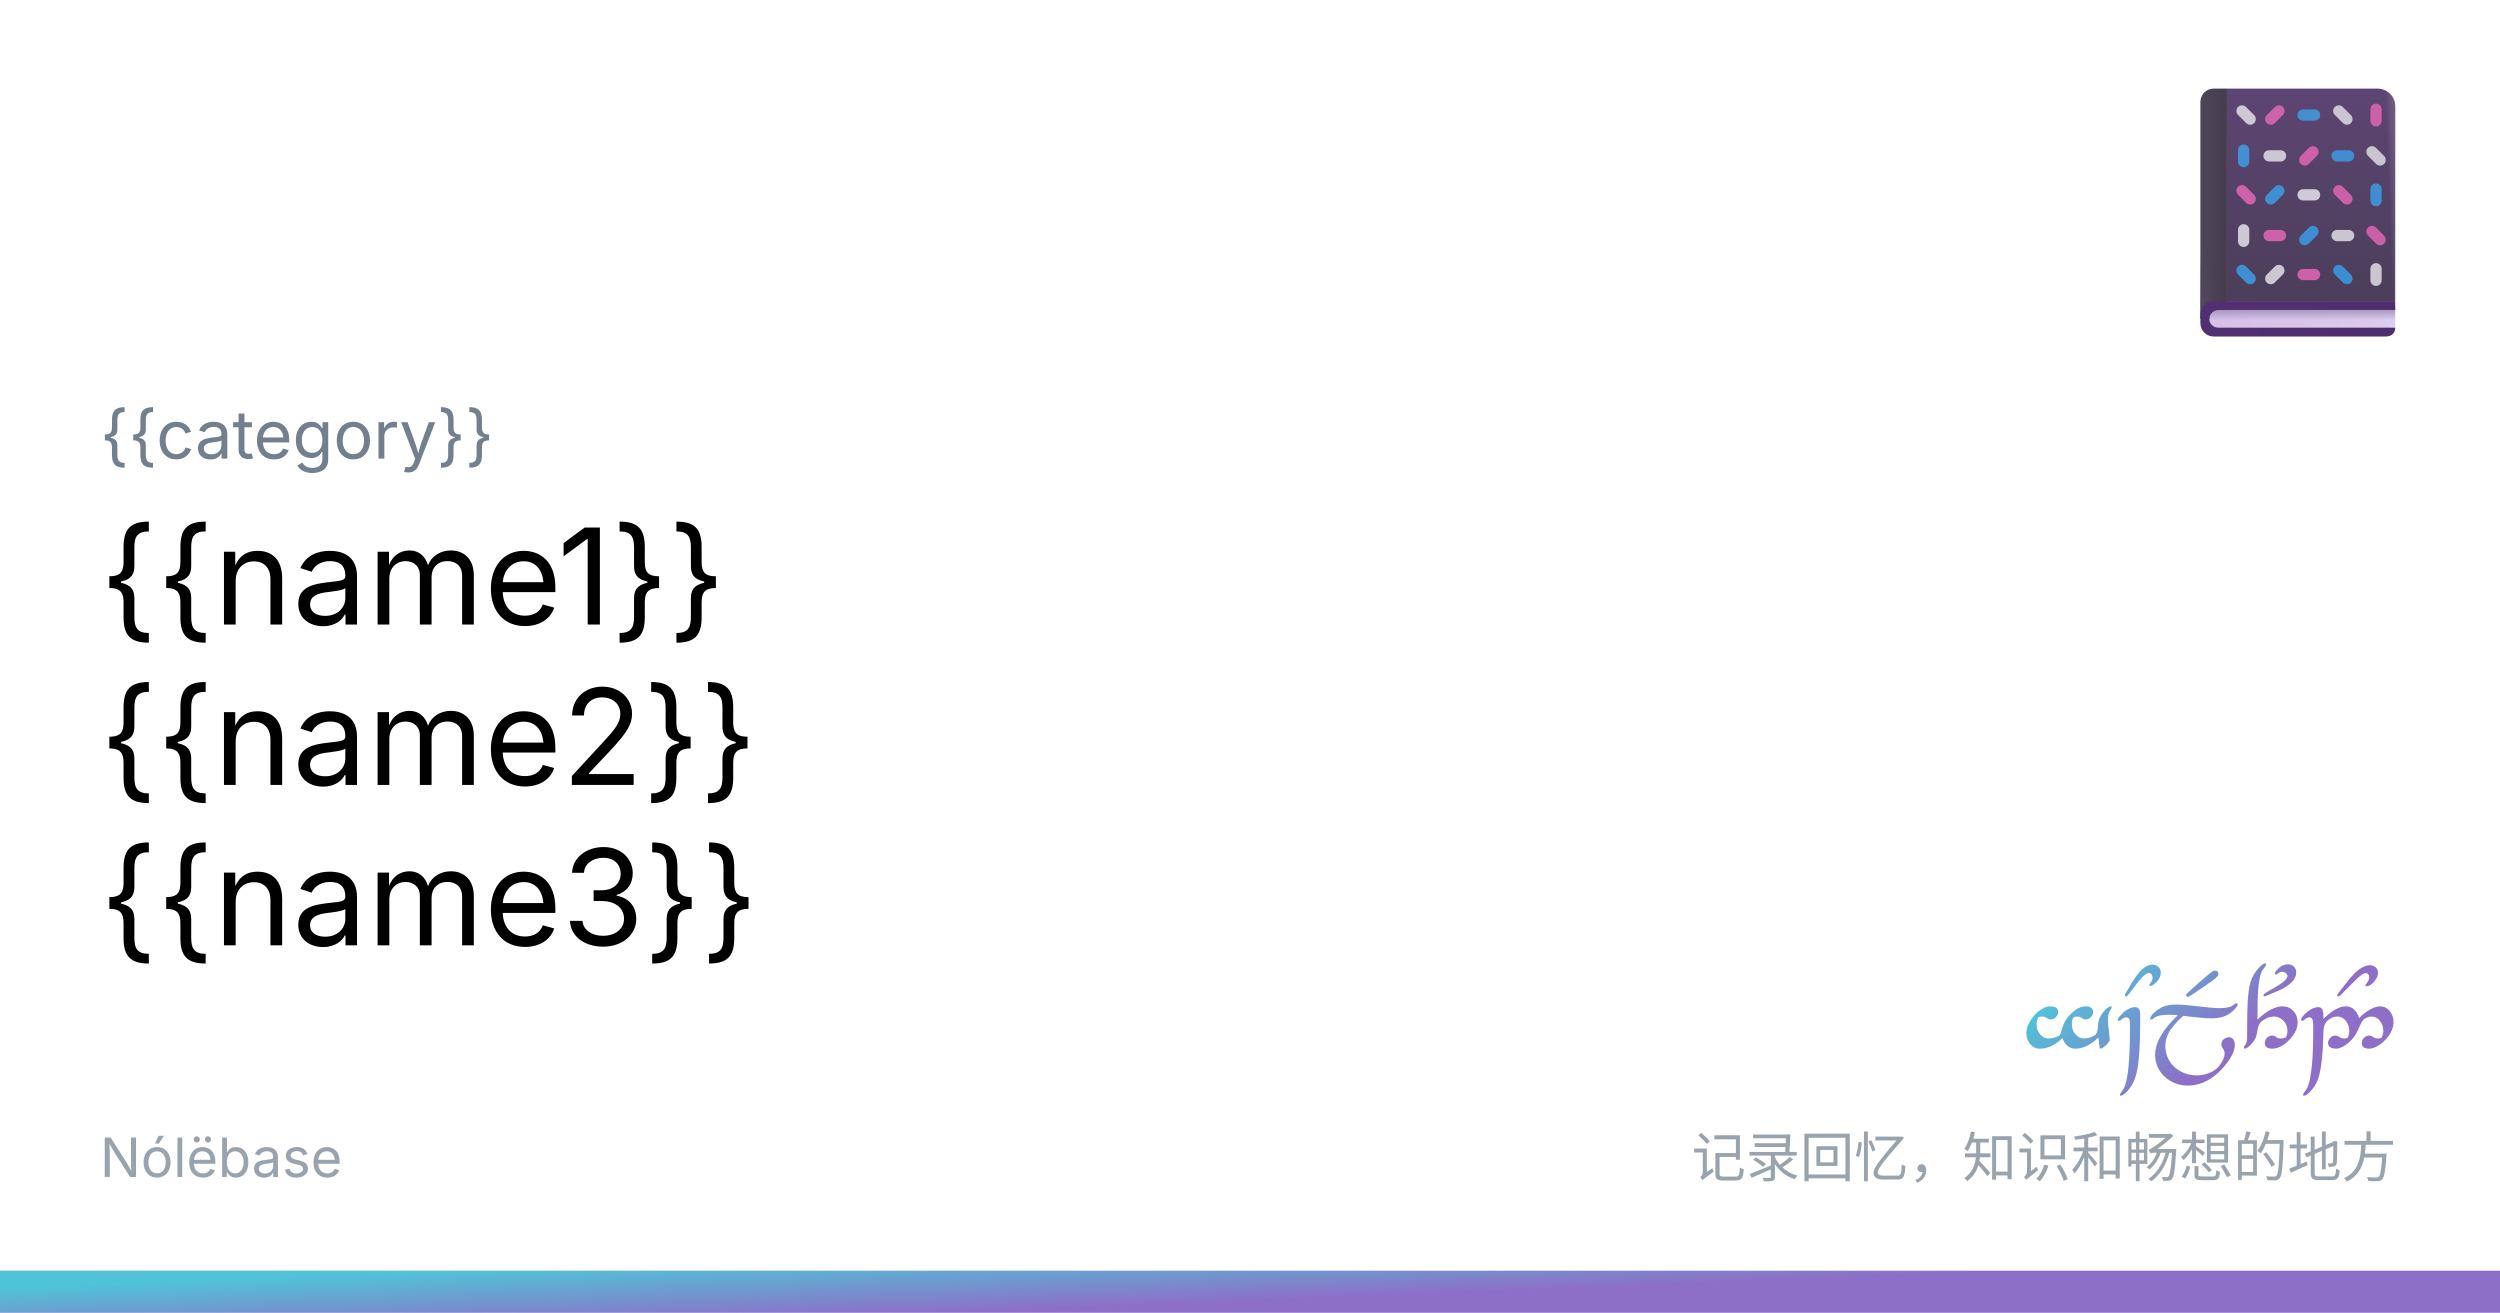
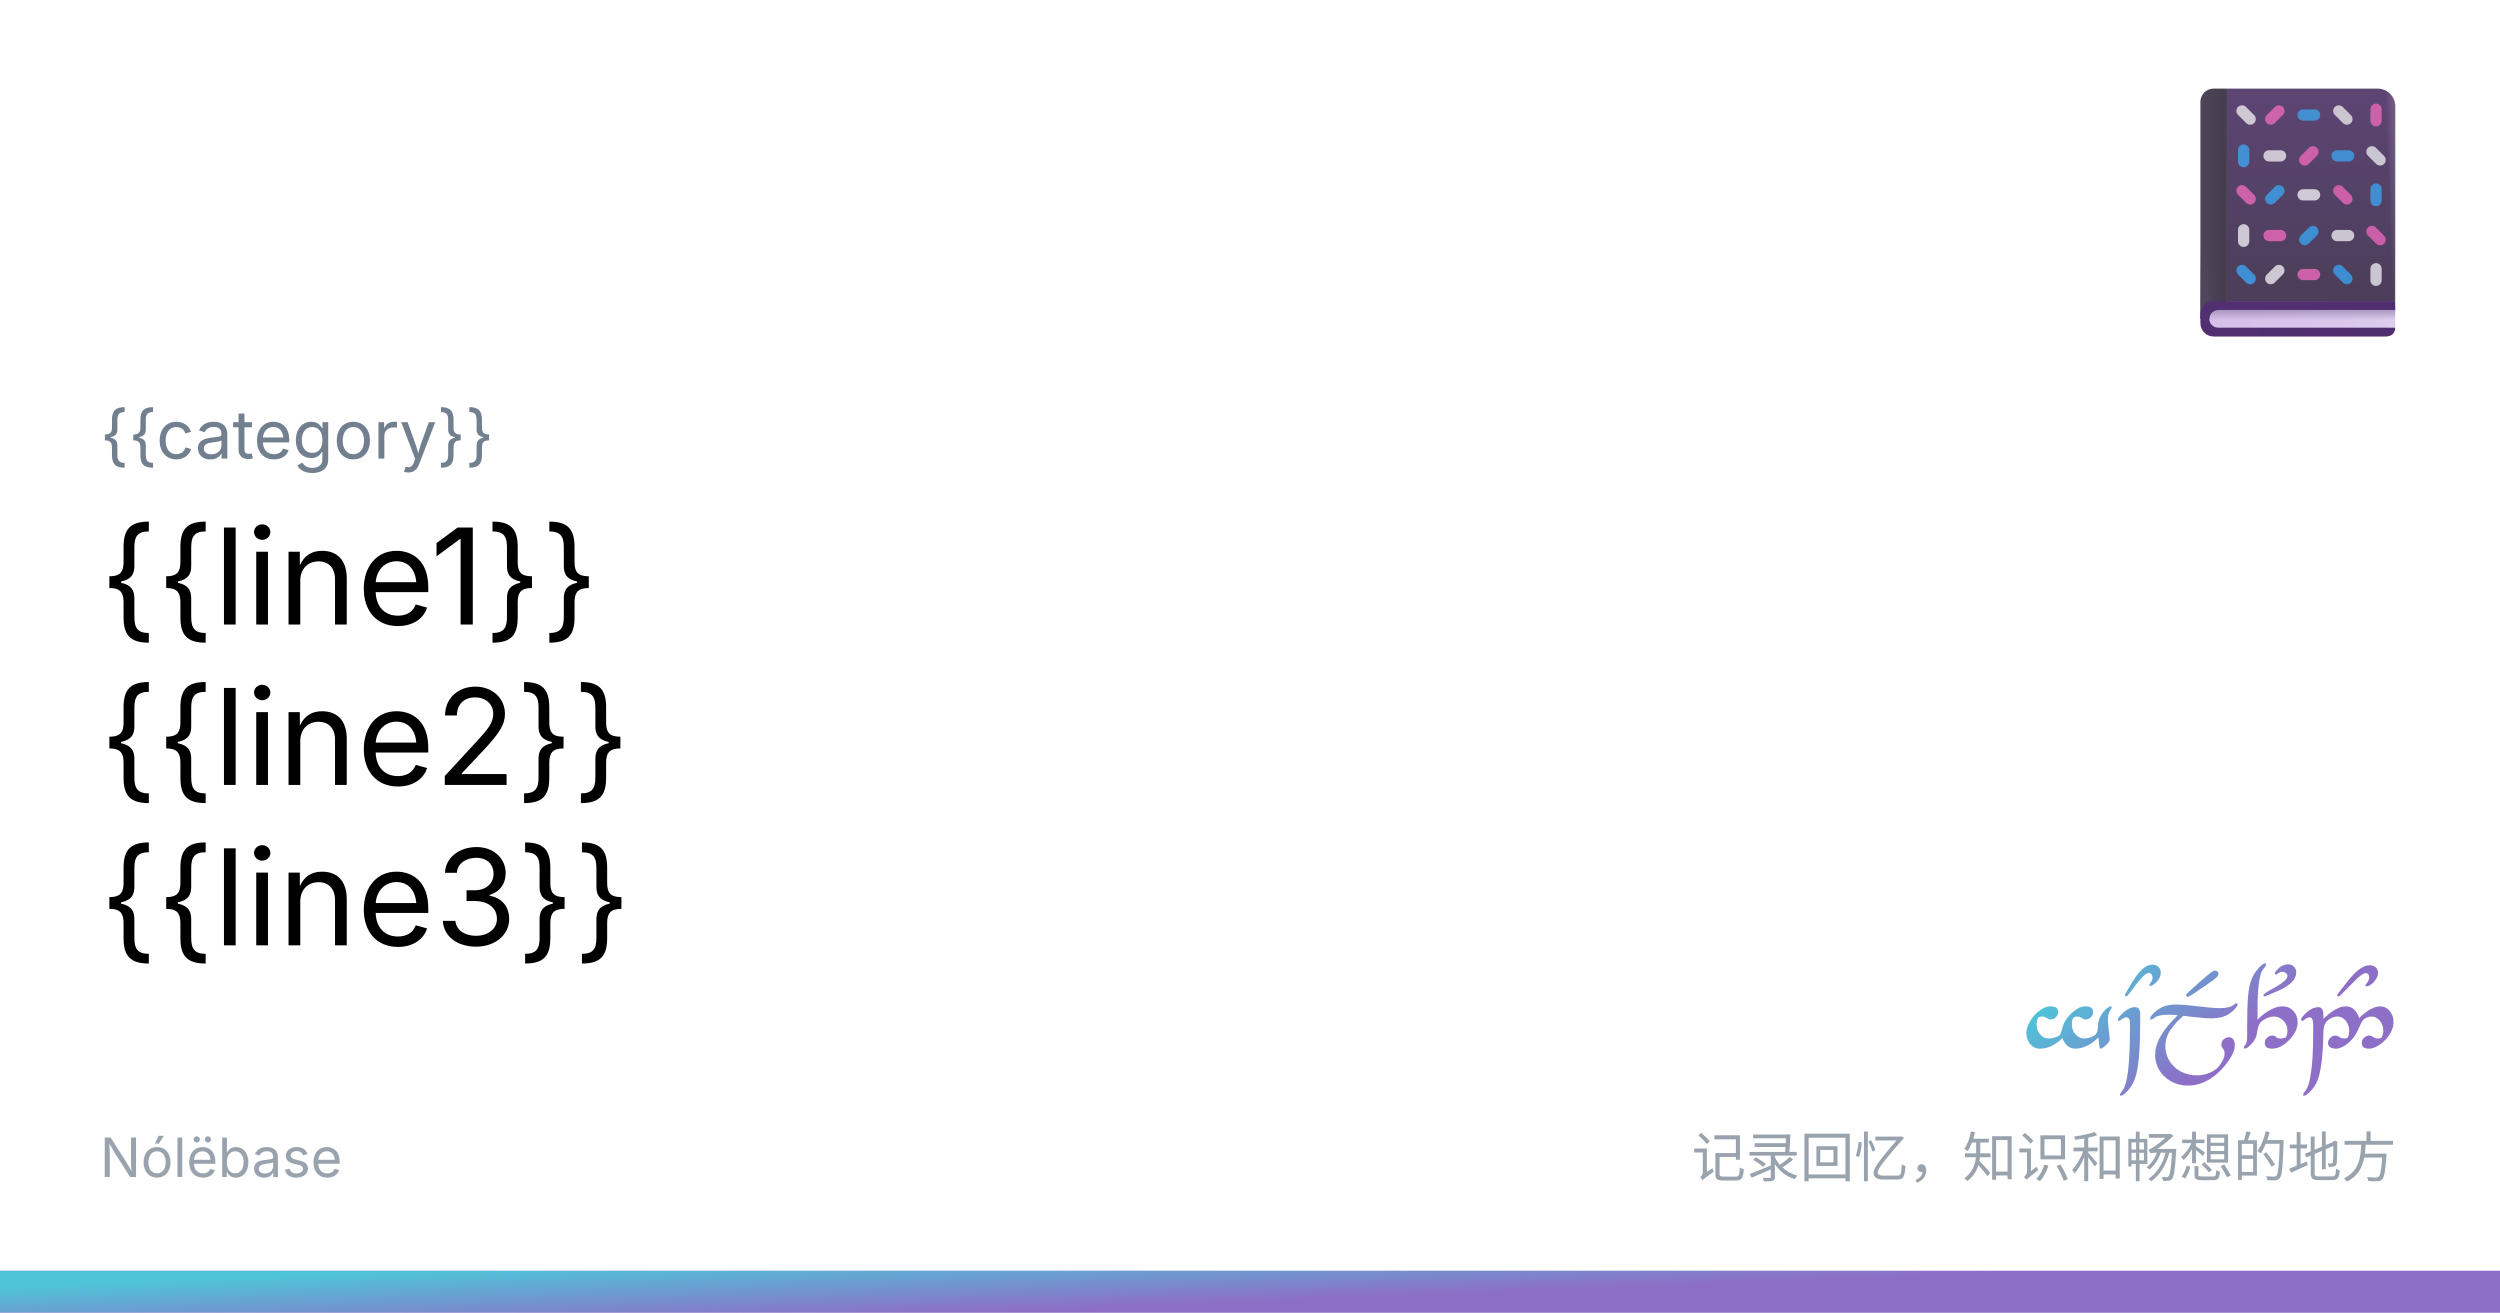
<svg xmlns="http://www.w3.org/2000/svg" width="1200" height="630" viewBox="0 0 1200 630" fill="none">
  <rect width="1200" height="630" fill="white" />
  <path d="M1068.94 42.521H1141.19C1143.44 42.521 1145.6 43.417 1147.2 45.011C1148.79 46.605 1149.69 48.767 1149.69 51.021V144.521H1068.94V42.521V42.521Z" fill="url(#paint0_linear_104_139)" />
  <path d="M1068.94 42.521H1141.19C1143.44 42.521 1145.6 43.417 1147.2 45.011C1148.79 46.605 1149.69 48.767 1149.69 51.021V144.521H1068.94V42.521V42.521Z" fill="url(#paint1_linear_104_139)" />
  <path d="M1058.31 146.646H1149.69V157.271H1147.56L1145.44 159.396H1058.31V146.646Z" fill="url(#paint2_linear_104_139)" />
  <path d="M1058.31 146.646H1149.69V157.271H1147.56L1145.44 159.396H1058.31V146.646Z" fill="url(#paint3_linear_104_139)" />
  <path d="M1062.56 42.521C1060.87 42.521 1059.25 43.193 1058.05 44.388C1056.86 45.584 1056.19 47.206 1056.19 48.896V153.021H1060.44C1060.44 151.894 1060.89 150.813 1061.68 150.016C1062.48 149.219 1063.56 148.771 1064.69 148.771H1068.94V42.521H1062.56V42.521Z" fill="url(#paint4_linear_104_139)" />
  <path d="M1062.56 42.521C1060.87 42.521 1059.25 43.193 1058.05 44.388C1056.86 45.584 1056.19 47.206 1056.19 48.896V153.021H1060.44C1060.44 151.894 1060.89 150.813 1061.68 150.016C1062.48 149.219 1063.56 148.771 1064.69 148.771H1068.94V42.521H1062.56V42.521Z" fill="url(#paint5_radial_104_139)" />
  <path d="M1062.56 144.521C1060.87 144.521 1059.25 145.193 1058.05 146.388C1056.86 147.584 1056.19 149.205 1056.19 150.896V155.146C1056.19 156.837 1056.86 158.459 1058.05 159.654C1059.25 160.85 1060.87 161.521 1062.56 161.521H1145.05C1147.82 161.521 1149.69 160.097 1149.69 157.271H1064.69C1063.56 157.271 1062.48 156.823 1061.68 156.026C1060.89 155.229 1060.44 154.148 1060.44 153.021C1060.44 151.894 1060.89 150.813 1061.68 150.016C1062.48 149.219 1063.56 148.771 1064.69 148.771H1149.69V144.521H1062.56Z" fill="url(#paint6_linear_104_139)" />
  <path d="M1082 55.258L1078.08 51.342C1077.02 50.286 1075.31 50.286 1074.26 51.342C1073.2 52.397 1073.2 54.109 1074.26 55.164L1078.17 59.08C1079.23 60.136 1080.94 60.136 1082 59.08C1083.05 58.025 1083.05 56.313 1082 55.258Z" fill="#CEC8D4" />
  <path d="M1082 93.568L1078.08 89.653C1077.03 88.597 1075.32 88.597 1074.26 89.653C1073.2 90.708 1073.2 92.42 1074.26 93.475L1078.18 97.391C1079.23 98.447 1080.94 98.447 1082 97.391C1083.05 96.335 1083.05 94.624 1082 93.568Z" fill="#CD62AB" />
  <path d="M1082 131.818L1078.08 127.903C1077.03 126.847 1075.32 126.847 1074.26 127.903C1073.2 128.958 1073.2 130.67 1074.26 131.725L1078.18 135.641C1079.23 136.697 1080.94 136.697 1082 135.641C1083.05 134.585 1083.05 132.874 1082 131.818Z" fill="#3E8FD4" />
  <path d="M1128.44 55.258L1124.52 51.342C1123.47 50.286 1121.76 50.286 1120.7 51.342C1119.64 52.397 1119.64 54.109 1120.7 55.164L1124.62 59.08C1125.67 60.136 1127.38 60.136 1128.44 59.08C1129.49 58.025 1129.49 56.313 1128.44 55.258Z" fill="#CBC5D1" />
  <path d="M1128.44 93.568L1124.53 89.653C1123.47 88.597 1121.76 88.597 1120.7 89.653C1119.65 90.708 1119.65 92.42 1120.7 93.475L1124.62 97.391C1125.68 98.447 1127.39 98.447 1128.44 97.391C1129.5 96.335 1129.5 94.624 1128.44 93.568Z" fill="#CB60A9" />
  <path d="M1128.44 131.818L1124.53 127.903C1123.47 126.847 1121.76 126.847 1120.7 127.903C1119.65 128.958 1119.65 130.67 1120.7 131.725L1124.62 135.641C1125.68 136.697 1127.39 136.697 1128.44 135.641C1129.5 134.585 1129.5 132.874 1128.44 131.818Z" fill="#3C8DD1" />
  <path d="M1088.04 55.256L1091.95 51.341C1093.01 50.285 1094.72 50.285 1095.78 51.341C1096.83 52.396 1096.83 54.108 1095.78 55.163L1091.86 59.079C1090.81 60.135 1089.09 60.135 1088.04 59.079C1086.98 58.023 1086.98 56.312 1088.04 55.256Z" fill="#CE62AB" />
  <path d="M1088.04 93.569L1091.96 89.653C1093.01 88.598 1094.72 88.598 1095.78 89.653C1096.83 90.709 1096.83 92.421 1095.78 93.476L1091.86 97.392C1090.81 98.448 1089.1 98.448 1088.04 97.392C1086.98 96.336 1086.98 94.625 1088.04 93.569Z" fill="#418FD3" />
  <path d="M1088.04 131.819L1091.96 127.904C1093.01 126.848 1094.72 126.848 1095.78 127.904C1096.83 128.959 1096.83 130.671 1095.78 131.726L1091.86 135.642C1090.81 136.698 1089.1 136.698 1088.04 135.642C1086.98 134.586 1086.98 132.875 1088.04 131.819Z" fill="#CDC7D3" />
  <path d="M1104.37 74.862L1108.29 70.947C1109.34 69.891 1111.05 69.891 1112.11 70.947C1113.16 72.002 1113.16 73.714 1112.11 74.769L1108.19 78.685C1107.14 79.741 1105.43 79.741 1104.37 78.685C1103.31 77.629 1103.31 75.918 1104.37 74.862Z" fill="#CC61AA" />
  <path d="M1144.36 74.864L1140.45 70.948C1139.39 69.893 1137.68 69.893 1136.62 70.948C1135.57 72.004 1135.57 73.715 1136.62 74.771L1140.54 78.687C1141.6 79.742 1143.31 79.742 1144.36 78.687C1145.42 77.631 1145.42 75.92 1144.36 74.864Z" fill="#CAC5D1" />
  <path d="M1121.8 72.114H1127.34C1128.83 72.114 1130.04 73.324 1130.04 74.817C1130.04 76.31 1128.83 77.52 1127.34 77.52H1121.8C1120.31 77.52 1119.1 76.31 1119.1 74.817C1119.1 73.324 1120.31 72.114 1121.8 72.114Z" fill="#428DD1" />
  <path d="M1089.14 72.114H1094.68C1096.17 72.114 1097.38 73.324 1097.38 74.817C1097.38 76.31 1096.17 77.52 1094.68 77.52H1089.14C1087.65 77.52 1086.44 76.31 1086.44 74.817C1086.44 73.324 1087.65 72.114 1089.14 72.114Z" fill="#CDC7D3" />
  <path d="M1104.37 113.116L1108.29 109.2C1109.34 108.144 1111.05 108.144 1112.11 109.2C1113.17 110.255 1113.17 111.967 1112.11 113.023L1108.19 116.938C1107.14 117.994 1105.43 117.994 1104.37 116.938C1103.32 115.883 1103.32 114.171 1104.37 113.116Z" fill="#3F8DD2" />
  <path d="M1144.36 113.114L1140.45 109.198C1139.39 108.143 1137.68 108.143 1136.62 109.198C1135.57 110.254 1135.57 111.965 1136.62 113.021L1140.54 116.937C1141.6 117.992 1143.31 117.992 1144.36 116.937C1145.42 115.881 1145.42 114.17 1144.36 113.114Z" fill="#CA5FA8" />
  <path d="M1079.65 72.05V77.588C1079.65 79.081 1078.44 80.291 1076.94 80.291C1075.45 80.291 1074.24 79.081 1074.24 77.588V72.05C1074.24 70.557 1075.45 69.347 1076.94 69.347C1078.44 69.347 1079.65 70.557 1079.65 72.05Z" fill="#438FD4" />
  <path d="M1105.47 52.509H1111.01C1112.5 52.509 1113.71 53.719 1113.71 55.212C1113.71 56.705 1112.5 57.915 1111.01 57.915H1105.47C1103.98 57.915 1102.77 56.705 1102.77 55.212C1102.77 53.719 1103.98 52.509 1105.47 52.509Z" fill="#448ED2" />
  <path d="M1121.8 110.364H1127.34C1128.83 110.364 1130.04 111.574 1130.04 113.067C1130.04 114.56 1128.83 115.77 1127.34 115.77H1121.8C1120.31 115.77 1119.1 114.56 1119.1 113.067C1119.1 111.574 1120.31 110.364 1121.8 110.364Z" fill="#CBC5D1" />
  <path d="M1105.47 90.823H1111.01C1112.5 90.823 1113.71 92.033 1113.71 93.525C1113.71 95.018 1112.5 96.228 1111.01 96.228H1105.47C1103.98 96.228 1102.77 95.018 1102.77 93.525C1102.77 92.033 1103.98 90.823 1105.47 90.823Z" fill="#CFCAD6" />
  <path d="M1105.47 129.073H1111.01C1112.5 129.073 1113.71 130.283 1113.71 131.776C1113.71 133.268 1112.5 134.479 1111.01 134.479H1105.47C1103.98 134.479 1102.77 133.268 1102.77 131.776C1102.77 130.283 1103.98 129.073 1105.47 129.073Z" fill="#CC60A9" />
  <path d="M1089.14 110.364H1094.68C1096.17 110.364 1097.38 111.574 1097.38 113.067C1097.38 114.56 1096.17 115.77 1094.68 115.77H1089.14C1087.65 115.77 1086.44 114.56 1086.44 113.067C1086.44 111.574 1087.65 110.364 1089.14 110.364Z" fill="#CD61AA" />
  <path d="M1143.2 52.445V57.983C1143.2 59.476 1141.99 60.686 1140.49 60.686C1139 60.686 1137.79 59.476 1137.79 57.983V52.445C1137.79 50.952 1139 49.742 1140.49 49.742C1141.99 49.742 1143.2 50.952 1143.2 52.445Z" fill="#CA61A9" />
  <path d="M1143.2 90.754V96.292C1143.2 97.785 1141.99 98.995 1140.49 98.995C1139 98.995 1137.79 97.785 1137.79 96.292V90.754C1137.79 89.262 1139 88.052 1140.49 88.052C1141.99 88.052 1143.2 89.262 1143.2 90.754Z" fill="#418DD1" />
  <path d="M1143.2 129.004V134.542C1143.2 136.035 1141.99 137.245 1140.49 137.245C1139 137.245 1137.79 136.035 1137.79 134.542V129.004C1137.79 127.512 1139 126.301 1140.49 126.301C1141.99 126.301 1143.2 127.512 1143.2 129.004Z" fill="#CAC5D1" />
  <path d="M1079.65 110.3V115.838C1079.65 117.331 1078.44 118.541 1076.94 118.541C1075.45 118.541 1074.24 117.331 1074.24 115.838V110.3C1074.24 108.807 1075.45 107.597 1076.94 107.597C1078.44 107.597 1079.65 108.807 1079.65 110.3Z" fill="#CEC8D4" />
  <text fill="black" xml:space="preserve" style="white-space: pre" font-family="Inter" font-size="64" letter-spacing="0em">
-     <tspan x="48" y="299.773">{{name1}}
+     <tspan x="48" y="299.773">{{line1}}
</tspan>
-     <tspan x="48" y="376.773">{{name2}}
+     <tspan x="48" y="376.773">{{line2}}
</tspan>
-     <tspan x="48" y="453.773">{{name3}}</tspan>
+     <tspan x="48" y="453.773">{{line3}}</tspan>
  </text>
  <text fill="#35495E" fill-opacity="0.5" xml:space="preserve" style="white-space: pre" font-family="Inter" font-size="26" letter-spacing="0em">
    <tspan x="812" y="564.955">记录回忆，知识和畅想的地方</tspan>
  </text>
  <path d="M1012.71 498.912C1012.71 499.661 1012.07 500.612 1010.8 501.765C1009.77 502.693 1008.95 503.217 1008.35 503.337C1008.31 503.352 1008.26 503.359 1008.22 503.359C1008.01 503.359 1007.87 503.21 1007.79 502.91L1007.41 499.451C1007.3 498.553 1007.24 498.096 1007.23 498.081V498.014L1006.89 498.328C1003.76 501.278 1000.57 502.933 997.324 503.292C996.95 503.337 996.583 503.359 996.224 503.359C993.304 503.359 991.215 501.667 989.957 498.283L989.598 498.62C986.513 501.555 983.271 503.135 979.872 503.359C979.632 503.374 979.4 503.382 979.176 503.382C976.945 503.382 975.193 502.364 973.92 500.327C973.755 500.073 973.605 499.803 973.471 499.519C972.932 498.41 972.662 497.22 972.662 495.947C972.662 493.671 973.546 491.298 975.312 488.827C976.855 486.716 978.622 485.121 980.613 484.043C981.617 483.459 982.672 483.13 983.78 483.055C983.825 483.055 983.923 483.055 984.072 483.055C986.109 483.055 987.329 483.594 987.733 484.672C987.853 484.986 987.913 485.346 987.913 485.75C987.913 486.663 987.561 487.494 986.857 488.243C986.169 488.962 985.345 489.321 984.387 489.321C984.237 489.336 984.132 489.344 984.072 489.344C983.638 489.344 983.181 489.157 982.702 488.782C982.088 488.333 981.474 488.063 980.86 487.974C980.651 487.959 980.426 487.951 980.187 487.951C979.108 487.951 978.472 488.161 978.277 488.58C978.382 488.34 978.352 488.4 978.188 488.76C977.768 489.703 977.559 490.699 977.559 491.747C977.559 493.873 978.285 495.61 979.737 496.958C980.666 497.841 981.669 498.336 982.747 498.44C982.867 498.455 983.032 498.463 983.241 498.463C984.754 498.463 986.221 498.133 987.644 497.475C988.093 497.265 988.415 497.063 988.609 496.868C988.969 496.509 989.283 495.783 989.553 494.689C989.987 493.012 990.451 491.695 990.945 490.736C991.664 489.359 992.667 488.026 993.955 486.738C996.351 484.342 998.627 483.115 1000.78 483.055H1001.05C1003.48 483.055 1004.69 483.968 1004.69 485.795C1004.69 487.083 1004.07 488.093 1002.83 488.827C1002.48 489.037 1002.16 489.179 1001.86 489.254C1001.7 489.299 1001.45 489.321 1001.12 489.321C1000.52 489.321 999.967 489.127 999.458 488.737C998.904 488.333 998.372 488.093 997.863 488.019C997.609 487.974 997.324 487.951 997.01 487.951H996.74C995.587 487.951 994.891 488.558 994.651 489.771C994.547 490.22 994.494 490.826 994.494 491.59C994.494 493.746 995.205 495.506 996.628 496.868C997.496 497.707 998.462 498.223 999.525 498.418C999.675 498.448 999.937 498.463 1000.31 498.463C1001.9 498.463 1003.42 498.074 1004.87 497.295C1005.47 496.98 1005.86 496.681 1006.04 496.396C1006.56 495.633 1006.86 494.66 1006.94 493.477C1007.03 492.024 1007.12 491.051 1007.23 490.557C1007.3 490.167 1007.4 489.785 1007.52 489.411C1007.9 488.273 1008.59 487.053 1009.61 485.75C1010.72 484.357 1011.81 483.474 1012.89 483.1C1012.99 483.07 1013.11 483.055 1013.25 483.055C1013.5 483.055 1013.63 483.182 1013.63 483.437C1013.63 483.751 1013.47 484.14 1013.14 484.604C1012.55 485.383 1012.17 486.282 1011.99 487.3C1011.89 487.989 1011.83 488.782 1011.83 489.681C1011.83 491.103 1012.04 493.364 1012.46 496.464C1012.63 497.647 1012.71 498.463 1012.71 498.912Z" fill="url(#paint7_linear_104_139)" />
  <path d="M1016.55 489.568C1016.55 488.999 1017.11 488.131 1018.24 486.963C1019.72 485.421 1021.22 484.365 1022.75 483.796C1023.39 483.556 1023.98 483.437 1024.5 483.437H1024.95C1026 483.437 1026.72 484.013 1027.11 485.166C1027.23 485.525 1027.29 485.862 1027.29 486.177V489.276C1027.29 489.771 1027.29 490.25 1027.29 490.714C1027.29 502.468 1026.66 510.786 1025.4 515.668C1024.67 518.483 1023.54 520.826 1022.03 522.698C1021.73 523.073 1021.39 523.469 1021 523.889C1019.93 525.012 1019.02 525.686 1018.26 525.91C1018.14 525.94 1018.03 525.955 1017.94 525.955C1017.69 525.955 1017.56 525.828 1017.56 525.573C1017.56 525.199 1017.97 524.465 1018.8 523.372C1019.2 522.818 1019.46 522.444 1019.56 522.249C1021.45 518.236 1022.39 508.533 1022.39 493.14C1022.39 491.328 1022.34 490.19 1022.23 489.726C1022.08 489.112 1021.78 488.692 1021.33 488.468C1021.16 488.378 1020.97 488.333 1020.77 488.333C1019.96 488.333 1019.24 488.603 1018.59 489.142C1018.09 489.576 1017.71 489.83 1017.47 489.905C1017.31 489.965 1017.13 489.995 1016.93 489.995C1016.68 489.995 1016.55 489.853 1016.55 489.568Z" fill="url(#paint8_linear_104_139)" />
  <path d="M1020.48 478.315C1020.17 478.211 1019.98 478.008 1019.92 477.709C1019.92 477.514 1020.05 477.192 1020.32 476.743L1023.36 471.555C1025.65 467.871 1027.75 465.408 1029.67 464.165C1030.82 463.416 1031.97 463.042 1033.13 463.042C1034.7 463.042 1035.84 463.596 1036.56 464.704C1036.97 465.318 1037.17 466.029 1037.17 466.838C1037.17 468.605 1036.38 470.229 1034.79 471.712C1033.88 472.565 1033.07 473.075 1032.36 473.239C1032.29 473.254 1032.21 473.262 1032.14 473.262C1031.85 473.262 1031.7 473.127 1031.69 472.857C1031.69 472.573 1031.88 472.199 1032.27 471.734C1032.81 471.09 1033.12 470.454 1033.19 469.825C1033.21 469.705 1033.22 469.578 1033.22 469.443C1033.22 468.455 1032.92 467.744 1032.32 467.31C1032.06 467.115 1031.79 467.018 1031.49 467.018C1030.3 467.018 1028.57 468.463 1026.28 471.353L1022.03 476.945C1021.66 477.395 1021.33 477.754 1021.07 478.023C1020.89 478.218 1020.69 478.315 1020.48 478.315Z" fill="url(#paint9_linear_104_139)" />
  <path d="M1045.32 487.3C1043.87 487.165 1042.37 487.09 1040.83 487.075C1037.69 487.075 1035.46 487.547 1034.16 488.49L1033.22 489.187C1032.98 489.321 1032.72 489.389 1032.45 489.389C1032.18 489.389 1032.05 489.246 1032.05 488.962C1032.06 488.363 1032.61 487.502 1033.69 486.379C1033.88 486.184 1034.09 485.99 1034.29 485.795C1036.26 483.998 1038.46 482.89 1040.9 482.471C1041.99 482.276 1043.3 482.179 1044.83 482.179C1047.05 482.179 1050.52 482.471 1055.25 483.055C1059.86 483.624 1063.26 483.908 1065.45 483.908C1068.53 483.908 1070.71 483.437 1071.98 482.493L1072.91 481.774C1073.13 481.64 1073.38 481.572 1073.67 481.572C1073.94 481.572 1074.07 481.7 1074.07 481.954C1074.07 482.628 1073.46 483.579 1072.23 484.807C1071.53 485.51 1070.78 486.124 1069.99 486.648C1068.13 487.891 1065.8 488.595 1063 488.76C1062.46 488.79 1061.88 488.805 1061.25 488.805C1059.27 488.805 1056.02 488.543 1051.5 488.019L1048.02 487.592L1047.61 487.929C1044.31 490.879 1042.03 493.611 1040.79 496.127C1039.84 498.044 1039.37 499.983 1039.37 501.944C1039.37 505.673 1040.6 508.84 1043.05 511.445C1045.2 513.736 1047.89 515.204 1051.14 515.848C1052.2 516.072 1053.28 516.185 1054.38 516.185C1056.82 516.185 1059.11 515.675 1061.27 514.657C1062.3 514.163 1063.22 513.572 1064.03 512.883C1064.83 512.194 1065.61 511.206 1066.39 509.918C1067.33 508.361 1067.81 506.968 1067.81 505.74C1067.81 504.827 1067.56 504.041 1067.07 503.382C1066.66 502.873 1066.42 502.476 1066.35 502.191C1066.29 501.982 1066.26 501.742 1066.26 501.473C1066.26 499.945 1066.96 498.86 1068.37 498.216C1068.89 497.976 1069.37 497.856 1069.81 497.856C1071.08 497.856 1071.94 498.47 1072.39 499.698C1072.6 500.267 1072.7 500.949 1072.7 501.742C1072.7 504.258 1071.22 507.38 1068.26 511.108C1067.03 512.636 1065.86 513.901 1064.75 514.904C1060.18 519.022 1055.36 521.081 1050.26 521.081C1046.51 521.081 1043.2 520.018 1040.34 517.892C1037.7 515.945 1035.93 513.444 1035.04 510.39C1034.65 509.087 1034.45 507.747 1034.45 506.369C1034.45 501.413 1037.05 496.112 1042.25 490.467C1043.11 489.523 1044.06 488.565 1045.08 487.592C1045.24 487.427 1045.32 487.33 1045.32 487.3Z" fill="url(#paint10_linear_104_139)" />
  <path d="M1050.08 478.495C1049.65 478.39 1049.4 478.143 1049.34 477.754C1049.34 477.529 1049.43 477.305 1049.59 477.08C1049.88 476.721 1051.75 474.999 1055.21 471.914C1058.56 468.934 1060.76 467.092 1061.81 466.389C1062.29 466.074 1062.72 465.917 1063.11 465.917C1064.04 465.917 1064.6 466.306 1064.8 467.085C1064.83 467.205 1064.84 467.325 1064.84 467.444C1064.84 467.998 1064.51 468.59 1063.85 469.219C1063.04 469.982 1060.87 471.57 1057.32 473.98C1053.63 476.526 1051.38 477.986 1050.56 478.36C1050.35 478.45 1050.19 478.495 1050.08 478.495Z" fill="url(#paint11_linear_104_139)" />
  <path d="M1090.65 497.07C1091.37 497.07 1091.92 497.25 1092.31 497.609C1092.7 497.969 1093.03 498.193 1093.3 498.283C1093.69 498.403 1094.2 498.463 1094.83 498.463C1095.61 498.463 1096.41 498.291 1097.23 497.946C1097.72 496.958 1097.97 495.91 1097.97 494.802C1097.97 492.69 1097.22 490.961 1095.7 489.613C1094.76 488.76 1093.7 488.228 1092.51 488.019C1092.2 487.959 1091.87 487.929 1091.53 487.929C1089.88 487.929 1088.21 488.475 1086.52 489.568C1085.78 490.033 1085.27 490.467 1084.97 490.871C1084.28 491.799 1083.82 492.982 1083.6 494.42C1083.36 495.887 1083.17 496.846 1083.04 497.295C1082.57 498.747 1081.64 500.177 1080.23 501.585C1079.19 502.618 1078.34 503.202 1077.67 503.337C1077.59 503.352 1077.52 503.359 1077.46 503.359C1077.21 503.359 1077.08 503.232 1077.08 502.978C1077.08 502.543 1077.23 502.154 1077.53 501.81C1077.97 501.315 1078.26 500.739 1078.41 500.08C1078.5 499.661 1078.57 499.159 1078.61 498.575C1078.64 498.126 1078.66 495.341 1078.66 490.22C1078.67 486.596 1078.74 483.661 1078.86 481.415C1079.08 477.028 1079.55 473.688 1080.25 471.397C1081.1 468.627 1082.58 466.201 1084.67 464.12C1085.83 462.967 1086.73 462.391 1087.37 462.391C1087.64 462.391 1087.77 462.525 1087.77 462.795C1087.77 463.304 1087.28 464.135 1086.29 465.288C1086.11 465.483 1086.01 465.61 1085.98 465.67C1084.41 468.38 1083.62 474.482 1083.62 483.976C1083.6 485.069 1083.6 486.476 1083.6 488.198L1083.57 489.434L1084.05 488.984C1086.07 487.008 1088.21 485.473 1090.47 484.38C1092.33 483.481 1094.06 483.032 1095.66 483.032C1097.69 483.032 1099.41 483.773 1100.8 485.256C1102.18 486.738 1102.87 488.565 1102.87 490.736C1102.87 493.671 1101.45 496.554 1098.62 499.384C1095.97 502.034 1093.32 503.359 1090.67 503.359C1088.29 503.359 1087.1 502.431 1087.1 500.574C1087.1 499.661 1087.46 498.837 1088.18 498.104C1088.87 497.415 1089.69 497.07 1090.65 497.07Z" fill="url(#paint12_linear_104_139)" />
  <path d="M1092.33 467.736C1092.05 467.736 1091.9 467.594 1091.88 467.31C1091.88 466.905 1092.25 466.299 1092.99 465.49C1094.26 464.083 1095.68 463.237 1097.25 462.952C1097.58 462.892 1097.91 462.862 1098.24 462.862C1099.66 462.862 1100.75 463.401 1101.5 464.479C1101.96 465.138 1102.19 465.895 1102.19 466.748C1102.19 469.488 1100.23 471.974 1096.31 474.205C1095.74 474.52 1095.14 474.826 1094.51 475.126C1093.63 475.56 1092.13 476.212 1090.02 477.08L1088.07 477.911C1087.56 478.136 1087.23 478.248 1087.08 478.248C1086.69 478.248 1086.48 478.068 1086.45 477.709C1086.45 477.305 1087.28 476.631 1088.94 475.688L1093.28 473.194C1096.14 471.472 1097.69 470.005 1097.93 468.792C1097.96 468.657 1097.97 468.53 1097.97 468.41C1097.97 468.021 1097.77 467.624 1097.37 467.22C1096.87 466.726 1096.19 466.479 1095.32 466.479C1094.77 466.479 1094.21 466.696 1093.64 467.13C1093.16 467.519 1092.72 467.721 1092.33 467.736Z" fill="url(#paint13_linear_104_139)" />
  <path d="M1104.87 489.995C1104.61 489.995 1104.49 489.853 1104.49 489.568C1104.49 488.969 1105.05 488.078 1106.19 486.896C1107.35 485.698 1108.56 484.792 1109.83 484.178C1110.89 483.684 1111.88 483.437 1112.8 483.437C1114.07 483.437 1114.85 484.238 1115.15 485.84C1115.2 486.064 1115.22 486.656 1115.22 487.614L1115.24 489.074L1115.76 488.558C1118.13 486.252 1120.45 484.642 1122.72 483.729C1123.68 483.309 1124.73 483.085 1125.87 483.055C1125.96 483.055 1126.04 483.055 1126.12 483.055C1128.24 483.055 1129.97 484.11 1131.3 486.222C1131.89 487.165 1132.23 487.996 1132.34 488.715C1132.4 488.715 1132.58 488.543 1132.88 488.198C1133.64 487.36 1134.71 486.469 1136.09 485.525C1138.45 483.878 1140.6 483.055 1142.51 483.055C1144.59 483.055 1146.27 484.028 1147.54 485.975C1147.72 486.244 1147.88 486.514 1148.01 486.783C1148.6 487.936 1148.89 489.194 1148.89 490.557C1148.89 493.117 1147.87 495.64 1145.84 498.126C1145.19 498.92 1144.45 499.683 1143.61 500.417C1141.29 502.334 1139.15 503.314 1137.19 503.359C1134.84 503.359 1133.66 502.446 1133.66 500.619C1133.66 499.376 1134.19 498.403 1135.26 497.699C1135.89 497.28 1136.54 497.07 1137.21 497.07C1137.81 497.07 1138.37 497.265 1138.9 497.654C1139.46 498.074 1140 498.321 1140.49 498.396C1140.76 498.44 1141.05 498.463 1141.37 498.463C1142.32 498.463 1142.92 498.306 1143.16 497.991C1143.22 497.931 1143.29 497.812 1143.37 497.632C1143.78 496.718 1143.99 495.738 1143.99 494.689C1143.99 492.863 1143.43 491.283 1142.31 489.95C1142 489.576 1141.66 489.254 1141.3 488.984C1140.4 488.296 1139.43 487.951 1138.38 487.951C1137.17 487.951 1136.06 488.296 1135.05 488.984C1134.61 489.284 1134.25 489.628 1134 490.018C1133.5 490.766 1132.88 492.002 1132.13 493.724C1131.55 495.071 1131 496.134 1130.47 496.913C1129.42 498.5 1128.14 499.893 1126.61 501.091C1125.02 502.334 1123.44 503.082 1121.87 503.337C1121.75 503.352 1121.54 503.359 1121.24 503.359C1118.77 503.285 1117.51 502.379 1117.45 500.642C1117.45 499.938 1117.69 499.234 1118.19 498.53C1118.88 497.557 1119.85 497.07 1121.11 497.07C1121.63 497.07 1122.15 497.257 1122.68 497.632C1123.28 498.081 1123.87 498.343 1124.45 498.418C1124.68 498.448 1124.92 498.463 1125.19 498.463C1126.12 498.463 1126.68 498.328 1126.88 498.059C1126.94 497.984 1127.01 497.864 1127.08 497.699C1127.46 496.801 1127.64 495.82 1127.64 494.757C1127.64 493.17 1127.17 491.702 1126.23 490.354C1125.09 488.737 1123.64 487.929 1121.89 487.929C1120.5 487.929 1119.1 488.453 1117.69 489.501C1117.44 489.681 1117.22 489.86 1117.04 490.04C1116.02 491.058 1115.43 492.541 1115.27 494.487C1115.24 494.892 1115.21 495.865 1115.18 497.407C1115 505.628 1114.32 511.962 1113.13 516.409C1112.94 517.143 1112.73 517.794 1112.5 518.363C1111.67 520.564 1110.38 522.511 1108.64 524.203C1107.46 525.356 1106.54 525.94 1105.88 525.955C1105.62 525.955 1105.5 525.828 1105.5 525.573C1105.5 525.169 1105.68 524.742 1106.04 524.293C1106.68 523.544 1107.16 522.84 1107.47 522.182C1108.06 520.954 1108.54 519.284 1108.91 517.173C1109.57 513.399 1109.98 509.289 1110.15 504.842C1110.28 501.622 1110.35 497.505 1110.35 492.488C1110.35 490.407 1110.09 489.127 1109.56 488.647C1109.34 488.438 1109.05 488.333 1108.71 488.333C1107.9 488.333 1107.17 488.603 1106.53 489.142C1106.02 489.576 1105.65 489.83 1105.41 489.905C1105.24 489.965 1105.06 489.995 1104.87 489.995Z" fill="url(#paint14_linear_104_139)" />
  <path d="M1122.43 478.293C1122.06 478.293 1121.87 478.106 1121.87 477.731C1121.87 477.537 1121.96 477.312 1122.14 477.058L1125.91 472.184C1127.49 470.177 1128.73 468.71 1129.64 467.781C1132.53 464.801 1135.14 463.312 1137.48 463.312C1138.95 463.312 1140.06 463.828 1140.8 464.861C1141.24 465.475 1141.46 466.172 1141.46 466.95C1141.46 468.313 1140.86 469.698 1139.66 471.105C1138.61 472.348 1137.53 473.097 1136.42 473.352C1136.25 473.396 1136.08 473.419 1135.93 473.419C1135.56 473.419 1135.37 473.284 1135.37 473.015C1135.37 472.82 1135.59 472.468 1136.02 471.959C1136.75 471.061 1137.14 470.2 1137.19 469.376C1137.19 469.286 1137.19 469.204 1137.19 469.129C1137.19 468.23 1136.91 467.617 1136.36 467.287C1136.15 467.152 1135.89 467.085 1135.59 467.085C1134.79 467.085 1133.67 467.714 1132.25 468.972C1131.32 469.78 1129.73 471.338 1127.49 473.644L1124.27 476.878C1123.38 477.746 1122.84 478.211 1122.68 478.271C1122.62 478.285 1122.54 478.293 1122.43 478.293Z" fill="url(#paint15_linear_104_139)" />
  <text fill="#35495E" fill-opacity="0.5" xml:space="preserve" style="white-space: pre" font-family="Inter" font-size="26" letter-spacing="0em">
    <tspan x="48" y="564.955">Nólëbase</tspan>
  </text>
  <rect y="610" width="1200" height="20" fill="#8D6FC7" />
  <rect y="610" width="1200" height="20" fill="url(#paint16_linear_104_139)" />
  <text fill="#35495E" fill-opacity="0.7" xml:space="preserve" style="white-space: pre" font-family="Inter" font-size="32" letter-spacing="0px">
    <tspan x="48.094" y="220.136">{{category}}</tspan>
  </text>
  <defs>
    <linearGradient id="paint0_linear_104_139" x1="1109.31" y1="42.521" x2="1109.31" y2="144.521" gradientUnits="userSpaceOnUse">
      <stop stop-color="#5D4573" />
      <stop offset="1" stop-color="#4B3E59" />
    </linearGradient>
    <linearGradient id="paint1_linear_104_139" x1="1156.87" y1="56.895" x2="1145.35" y2="57.307" gradientUnits="userSpaceOnUse">
      <stop offset="0.409" stop-color="#806E91" />
      <stop offset="1" stop-color="#806E91" stop-opacity="0" />
    </linearGradient>
    <linearGradient id="paint2_linear_104_139" x1="1063.5" y1="154.785" x2="1148.92" y2="154.785" gradientUnits="userSpaceOnUse">
      <stop stop-color="#D6C0EA" />
      <stop offset="1" stop-color="#DCCCED" />
    </linearGradient>
    <linearGradient id="paint3_linear_104_139" x1="1104" y1="147.658" x2="1104" y2="153.688" gradientUnits="userSpaceOnUse">
      <stop stop-color="#9F8CB4" />
      <stop offset="1" stop-color="#9F8CB4" stop-opacity="0" />
    </linearGradient>
    <linearGradient id="paint4_linear_104_139" x1="1057.06" y1="105.153" x2="1068.94" y2="105.153" gradientUnits="userSpaceOnUse">
      <stop stop-color="#4E4459" />
      <stop offset="1" stop-color="#453C4E" />
    </linearGradient>
    <radialGradient id="paint5_radial_104_139" cx="0" cy="0" r="1" gradientUnits="userSpaceOnUse" gradientTransform="translate(1057.88 147.381) rotate(-90) scale(28.2429 4.97658)">
      <stop stop-color="#51475C" />
      <stop offset="1" stop-color="#51475C" stop-opacity="0" />
    </radialGradient>
    <linearGradient id="paint6_linear_104_139" x1="1062.27" y1="157.118" x2="1149.69" y2="156.978" gradientUnits="userSpaceOnUse">
      <stop stop-color="#512F71" />
      <stop offset="1" stop-color="#4F2E6D" />
    </linearGradient>
    <linearGradient id="paint7_linear_104_139" x1="1102.96" y1="530" x2="1027.4" y2="441.102" gradientUnits="userSpaceOnUse">
      <stop offset="0.375" stop-color="#8D6FC7" />
      <stop offset="1" stop-color="#4FC4D8" />
    </linearGradient>
    <linearGradient id="paint8_linear_104_139" x1="1102.96" y1="530" x2="1027.4" y2="441.102" gradientUnits="userSpaceOnUse">
      <stop offset="0.375" stop-color="#8D6FC7" />
      <stop offset="1" stop-color="#4FC4D8" />
    </linearGradient>
    <linearGradient id="paint9_linear_104_139" x1="1102.96" y1="530" x2="1027.4" y2="441.102" gradientUnits="userSpaceOnUse">
      <stop offset="0.375" stop-color="#8D6FC7" />
      <stop offset="1" stop-color="#4FC4D8" />
    </linearGradient>
    <linearGradient id="paint10_linear_104_139" x1="1102.96" y1="530" x2="1027.4" y2="441.102" gradientUnits="userSpaceOnUse">
      <stop offset="0.375" stop-color="#8D6FC7" />
      <stop offset="1" stop-color="#4FC4D8" />
    </linearGradient>
    <linearGradient id="paint11_linear_104_139" x1="1102.96" y1="530" x2="1027.4" y2="441.102" gradientUnits="userSpaceOnUse">
      <stop offset="0.375" stop-color="#8D6FC7" />
      <stop offset="1" stop-color="#4FC4D8" />
    </linearGradient>
    <linearGradient id="paint12_linear_104_139" x1="1102.96" y1="530" x2="1027.4" y2="441.102" gradientUnits="userSpaceOnUse">
      <stop offset="0.375" stop-color="#8D6FC7" />
      <stop offset="1" stop-color="#4FC4D8" />
    </linearGradient>
    <linearGradient id="paint13_linear_104_139" x1="1102.96" y1="530" x2="1027.4" y2="441.102" gradientUnits="userSpaceOnUse">
      <stop offset="0.375" stop-color="#8D6FC7" />
      <stop offset="1" stop-color="#4FC4D8" />
    </linearGradient>
    <linearGradient id="paint14_linear_104_139" x1="1102.96" y1="530" x2="1027.4" y2="441.102" gradientUnits="userSpaceOnUse">
      <stop offset="0.375" stop-color="#8D6FC7" />
      <stop offset="1" stop-color="#4FC4D8" />
    </linearGradient>
    <linearGradient id="paint15_linear_104_139" x1="1102.96" y1="530" x2="1027.4" y2="441.102" gradientUnits="userSpaceOnUse">
      <stop offset="0.375" stop-color="#8D6FC7" />
      <stop offset="1" stop-color="#4FC4D8" />
    </linearGradient>
    <linearGradient id="paint16_linear_104_139" x1="887.21" y1="631.273" x2="885.32" y2="583.17" gradientUnits="userSpaceOnUse">
      <stop offset="0.375" stop-color="#8D6FC7" />
      <stop offset="1" stop-color="#4FC4D8" />
    </linearGradient>
  </defs>
</svg>
